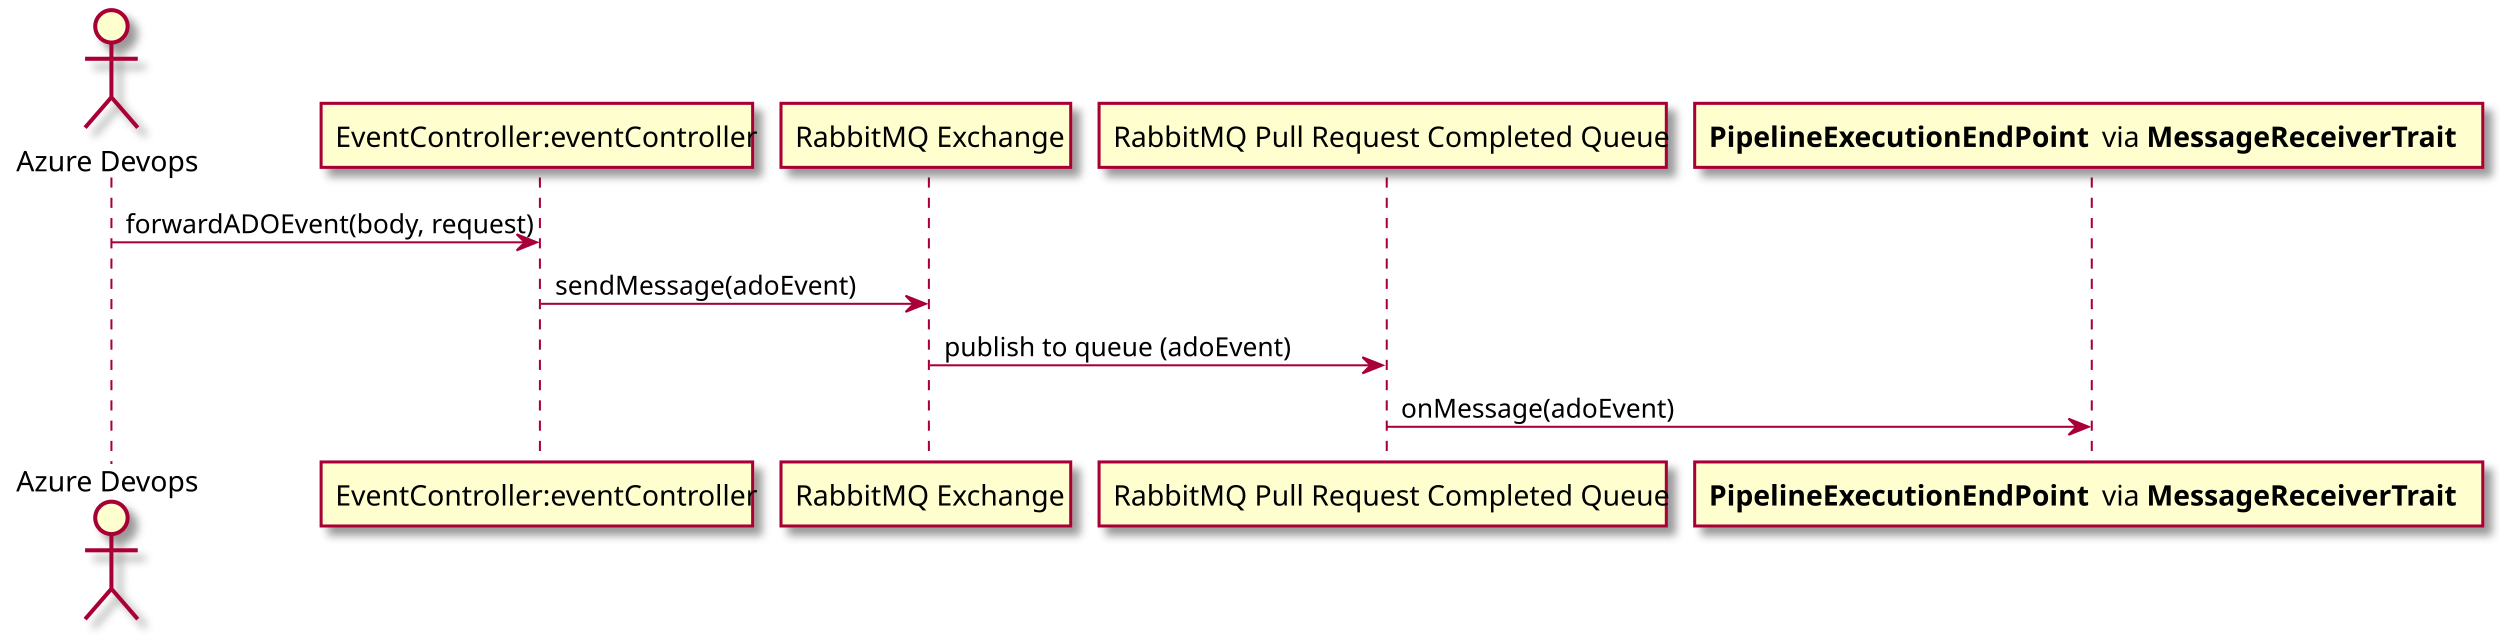
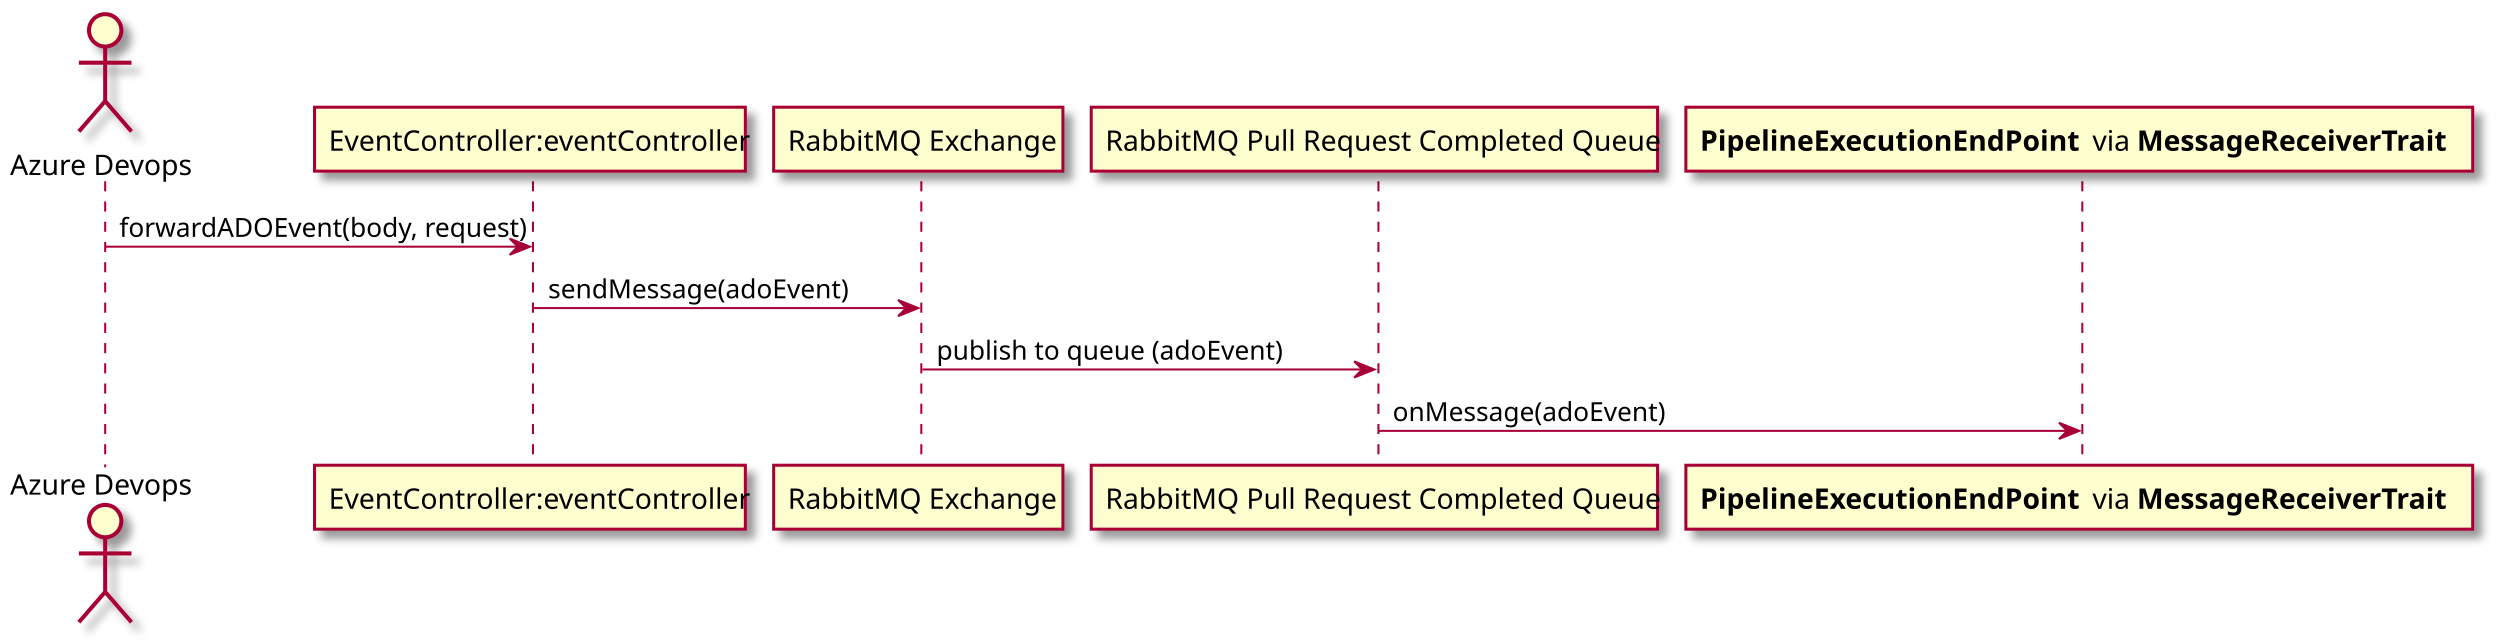
- <svg xmlns="http://www.w3.org/2000/svg" contentScriptType="application/ecmascript" contentStyleType="text/css" height="314px" preserveAspectRatio="none" style="width:1234px;height:314px;" version="1.1" viewBox="0 0 1234 314" width="1234px" zoomAndPan="magnify">
+ <svg xmlns="http://www.w3.org/2000/svg" contentScriptType="application/ecmascript" contentStyleType="text/css" height="316px" preserveAspectRatio="none" style="width:1236px;height:316px;" version="1.1" viewBox="0 0 1236 316" width="1236px" zoomAndPan="magnify">
  <defs>
-     <filter height="300%" id="fh6si0k" width="300%" x="-1" y="-1">
+     <filter height="300%" id="fhrz2e7jttizi" width="300%" x="-1" y="-1">
      <feGaussianBlur result="blurOut" stdDeviation="2.0" />
      <feColorMatrix in="blurOut" result="blurOut2" type="matrix" values="0 0 0 0 0 0 0 0 0 0 0 0 0 0 0 0 0 0 .4 0" />
      <feOffset dx="4.0" dy="4.0" in="blurOut2" result="blurOut3" />
      <feBlend in="SourceGraphic" in2="blurOut3" mode="normal" />
    </filter>
  </defs>
  <g>
-     <line style="stroke: #A80036; stroke-width: 1.0; stroke-dasharray: 5.0,5.0;" x1="55" x2="55" y1="87.609" y2="229.016" />
-     <line style="stroke: #A80036; stroke-width: 1.0; stroke-dasharray: 5.0,5.0;" x1="266.5" x2="266.5" y1="87.609" y2="229.016" />
-     <line style="stroke: #A80036; stroke-width: 1.0; stroke-dasharray: 5.0,5.0;" x1="458.5" x2="458.5" y1="87.609" y2="229.016" />
-     <line style="stroke: #A80036; stroke-width: 1.0; stroke-dasharray: 5.0,5.0;" x1="684.5" x2="684.5" y1="87.609" y2="229.016" />
-     <line style="stroke: #A80036; stroke-width: 1.0; stroke-dasharray: 5.0,5.0;" x1="1032.5" x2="1032.5" y1="87.609" y2="229.016" />
-     <text fill="#000000" font-family="sans-serif" font-size="14" lengthAdjust="spacingAndGlyphs" textLength="88" x="8" y="84.533">Azure Devops</text>
-     <ellipse cx="55" cy="13" fill="#FEFECE" filter="url(#fh6si0k)" rx="8" ry="8" style="stroke: #A80036; stroke-width: 2.0;" />
-     <path d="M55,21 L55,48 M42,29 L68,29 M55,48 L42,63 M55,48 L68,63 " fill="#FEFECE" filter="url(#fh6si0k)" style="stroke: #A80036; stroke-width: 2.0;" />
-     <text fill="#000000" font-family="sans-serif" font-size="14" lengthAdjust="spacingAndGlyphs" textLength="88" x="8" y="242.549">Azure Devops</text>
-     <ellipse cx="55" cy="255.625" fill="#FEFECE" filter="url(#fh6si0k)" rx="8" ry="8" style="stroke: #A80036; stroke-width: 2.0;" />
-     <path d="M55,263.625 L55,290.625 M42,271.625 L68,271.625 M55,290.625 L42,305.625 M55,290.625 L68,305.625 " fill="#FEFECE" filter="url(#fh6si0k)" style="stroke: #A80036; stroke-width: 2.0;" />
-     <rect fill="#FEFECE" filter="url(#fh6si0k)" height="31.609" style="stroke: #A80036; stroke-width: 1.5;" width="213" x="158.5" y="51" />
-     <text fill="#000000" font-family="sans-serif" font-size="14" lengthAdjust="spacingAndGlyphs" textLength="199" x="165.5" y="72.533">EventController:eventController</text>
-     <rect fill="#FEFECE" filter="url(#fh6si0k)" height="31.609" style="stroke: #A80036; stroke-width: 1.5;" width="213" x="158.5" y="228.016" />
-     <text fill="#000000" font-family="sans-serif" font-size="14" lengthAdjust="spacingAndGlyphs" textLength="199" x="165.5" y="249.549">EventController:eventController</text>
-     <rect fill="#FEFECE" filter="url(#fh6si0k)" height="31.609" style="stroke: #A80036; stroke-width: 1.5;" width="143" x="385.5" y="51" />
-     <text fill="#000000" font-family="sans-serif" font-size="14" lengthAdjust="spacingAndGlyphs" textLength="129" x="392.5" y="72.533">RabbitMQ Exchange</text>
-     <rect fill="#FEFECE" filter="url(#fh6si0k)" height="31.609" style="stroke: #A80036; stroke-width: 1.5;" width="143" x="385.5" y="228.016" />
-     <text fill="#000000" font-family="sans-serif" font-size="14" lengthAdjust="spacingAndGlyphs" textLength="129" x="392.5" y="249.549">RabbitMQ Exchange</text>
-     <rect fill="#FEFECE" filter="url(#fh6si0k)" height="31.609" style="stroke: #A80036; stroke-width: 1.5;" width="280" x="542.5" y="51" />
-     <text fill="#000000" font-family="sans-serif" font-size="14" lengthAdjust="spacingAndGlyphs" textLength="266" x="549.5" y="72.533">RabbitMQ Pull Request Completed Queue</text>
-     <rect fill="#FEFECE" filter="url(#fh6si0k)" height="31.609" style="stroke: #A80036; stroke-width: 1.5;" width="280" x="542.5" y="228.016" />
-     <text fill="#000000" font-family="sans-serif" font-size="14" lengthAdjust="spacingAndGlyphs" textLength="266" x="549.5" y="249.549">RabbitMQ Pull Request Completed Queue</text>
-     <rect fill="#FEFECE" filter="url(#fh6si0k)" height="31.609" style="stroke: #A80036; stroke-width: 1.5;" width="389" x="836.5" y="51" />
-     <text fill="#000000" font-family="sans-serif" font-size="14" font-weight="bold" lengthAdjust="spacingAndGlyphs" textLength="190" x="843.5" y="72.533">PipelineExecutionEndPoint</text>
-     <text fill="#000000" font-family="sans-serif" font-size="14" lengthAdjust="spacingAndGlyphs" textLength="18" x="1037.5" y="72.533">via</text>
-     <text fill="#000000" font-family="sans-serif" font-size="14" font-weight="bold" lengthAdjust="spacingAndGlyphs" textLength="159" x="1059.5" y="72.533">MessageReceiverTrait</text>
-     <rect fill="#FEFECE" filter="url(#fh6si0k)" height="31.609" style="stroke: #A80036; stroke-width: 1.5;" width="389" x="836.5" y="228.016" />
-     <text fill="#000000" font-family="sans-serif" font-size="14" font-weight="bold" lengthAdjust="spacingAndGlyphs" textLength="190" x="843.5" y="249.549">PipelineExecutionEndPoint</text>
-     <text fill="#000000" font-family="sans-serif" font-size="14" lengthAdjust="spacingAndGlyphs" textLength="18" x="1037.5" y="249.549">via</text>
-     <text fill="#000000" font-family="sans-serif" font-size="14" font-weight="bold" lengthAdjust="spacingAndGlyphs" textLength="159" x="1059.5" y="249.549">MessageReceiverTrait</text>
-     <polygon fill="#A80036" points="255,115.609,265,119.609,255,123.609,259,119.609" style="stroke: #A80036; stroke-width: 1.0;" />
-     <line style="stroke: #A80036; stroke-width: 1.0;" x1="55" x2="261" y1="119.609" y2="119.609" />
-     <text fill="#000000" font-family="sans-serif" font-size="13" lengthAdjust="spacingAndGlyphs" textLength="188" x="62" y="115.105">forwardADOEvent(body, request)</text>
-     <polygon fill="#A80036" points="447,145.961,457,149.961,447,153.961,451,149.961" style="stroke: #A80036; stroke-width: 1.0;" />
-     <line style="stroke: #A80036; stroke-width: 1.0;" x1="267" x2="453" y1="149.961" y2="149.961" />
-     <text fill="#000000" font-family="sans-serif" font-size="13" lengthAdjust="spacingAndGlyphs" textLength="142" x="274" y="145.456">sendMessage(adoEvent)</text>
-     <polygon fill="#A80036" points="672.5,176.312,682.5,180.312,672.5,184.312,676.5,180.312" style="stroke: #A80036; stroke-width: 1.0;" />
-     <line style="stroke: #A80036; stroke-width: 1.0;" x1="459" x2="678.5" y1="180.312" y2="180.312" />
-     <text fill="#000000" font-family="sans-serif" font-size="13" lengthAdjust="spacingAndGlyphs" textLength="160" x="466" y="175.808">publish to queue (adoEvent)</text>
-     <polygon fill="#A80036" points="1021,206.664,1031,210.664,1021,214.664,1025,210.664" style="stroke: #A80036; stroke-width: 1.0;" />
-     <line style="stroke: #A80036; stroke-width: 1.0;" x1="684.5" x2="1027" y1="210.664" y2="210.664" />
-     <text fill="#000000" font-family="sans-serif" font-size="13" lengthAdjust="spacingAndGlyphs" textLength="128" x="691.5" y="206.159">onMessage(adoEvent)</text>
+     <line style="stroke:#A80036;stroke-width:1.0;stroke-dasharray:5.0,5.0;" x1="52" x2="52" y1="89.609" y2="231.016" />
+     <line style="stroke:#A80036;stroke-width:1.0;stroke-dasharray:5.0,5.0;" x1="263.5" x2="263.5" y1="89.609" y2="231.016" />
+     <line style="stroke:#A80036;stroke-width:1.0;stroke-dasharray:5.0,5.0;" x1="455.5" x2="455.5" y1="89.609" y2="231.016" />
+     <line style="stroke:#A80036;stroke-width:1.0;stroke-dasharray:5.0,5.0;" x1="681.5" x2="681.5" y1="89.609" y2="231.016" />
+     <line style="stroke:#A80036;stroke-width:1.0;stroke-dasharray:5.0,5.0;" x1="1029.5" x2="1029.5" y1="89.609" y2="231.016" />
+     <text fill="#000000" font-family="sans-serif" font-size="14" lengthAdjust="spacing" textLength="88" x="5" y="86.533">Azure Devops</text>
+     <ellipse cx="52" cy="15" fill="#FEFECE" filter="url(#fhrz2e7jttizi)" rx="8" ry="8" style="stroke:#A80036;stroke-width:2.0;" />
+     <path d="M52,23 L52,50 M39,31 L65,31 M52,50 L39,65 M52,50 L65,65 " fill="none" filter="url(#fhrz2e7jttizi)" style="stroke:#A80036;stroke-width:2.0;" />
+     <text fill="#000000" font-family="sans-serif" font-size="14" lengthAdjust="spacing" textLength="88" x="5" y="244.549">Azure Devops</text>
+     <ellipse cx="52" cy="257.625" fill="#FEFECE" filter="url(#fhrz2e7jttizi)" rx="8" ry="8" style="stroke:#A80036;stroke-width:2.0;" />
+     <path d="M52,265.625 L52,292.625 M39,273.625 L65,273.625 M52,292.625 L39,307.625 M52,292.625 L65,307.625 " fill="none" filter="url(#fhrz2e7jttizi)" style="stroke:#A80036;stroke-width:2.0;" />
+     <rect fill="#FEFECE" filter="url(#fhrz2e7jttizi)" height="31.609" style="stroke:#A80036;stroke-width:1.5;" width="213" x="155.5" y="53" />
+     <text fill="#000000" font-family="sans-serif" font-size="14" lengthAdjust="spacing" textLength="199" x="162.5" y="74.533">EventController:eventController</text>
+     <rect fill="#FEFECE" filter="url(#fhrz2e7jttizi)" height="31.609" style="stroke:#A80036;stroke-width:1.5;" width="213" x="155.5" y="230.016" />
+     <text fill="#000000" font-family="sans-serif" font-size="14" lengthAdjust="spacing" textLength="199" x="162.5" y="251.549">EventController:eventController</text>
+     <rect fill="#FEFECE" filter="url(#fhrz2e7jttizi)" height="31.609" style="stroke:#A80036;stroke-width:1.5;" width="143" x="382.5" y="53" />
+     <text fill="#000000" font-family="sans-serif" font-size="14" lengthAdjust="spacing" textLength="129" x="389.5" y="74.533">RabbitMQ Exchange</text>
+     <rect fill="#FEFECE" filter="url(#fhrz2e7jttizi)" height="31.609" style="stroke:#A80036;stroke-width:1.5;" width="143" x="382.5" y="230.016" />
+     <text fill="#000000" font-family="sans-serif" font-size="14" lengthAdjust="spacing" textLength="129" x="389.5" y="251.549">RabbitMQ Exchange</text>
+     <rect fill="#FEFECE" filter="url(#fhrz2e7jttizi)" height="31.609" style="stroke:#A80036;stroke-width:1.5;" width="280" x="539.5" y="53" />
+     <text fill="#000000" font-family="sans-serif" font-size="14" lengthAdjust="spacing" textLength="266" x="546.5" y="74.533">RabbitMQ Pull Request Completed Queue</text>
+     <rect fill="#FEFECE" filter="url(#fhrz2e7jttizi)" height="31.609" style="stroke:#A80036;stroke-width:1.5;" width="280" x="539.5" y="230.016" />
+     <text fill="#000000" font-family="sans-serif" font-size="14" lengthAdjust="spacing" textLength="266" x="546.5" y="251.549">RabbitMQ Pull Request Completed Queue</text>
+     <rect fill="#FEFECE" filter="url(#fhrz2e7jttizi)" height="31.609" style="stroke:#A80036;stroke-width:1.5;" width="389" x="833.5" y="53" />
+     <text fill="#000000" font-family="sans-serif" font-size="14" font-weight="bold" lengthAdjust="spacing" textLength="190" x="840.5" y="74.533">PipelineExecutionEndPoint</text>
+     <text fill="#000000" font-family="sans-serif" font-size="14" lengthAdjust="spacing" textLength="18" x="1034.5" y="74.533">via</text>
+     <text fill="#000000" font-family="sans-serif" font-size="14" font-weight="bold" lengthAdjust="spacing" textLength="159" x="1056.5" y="74.533">MessageReceiverTrait</text>
+     <rect fill="#FEFECE" filter="url(#fhrz2e7jttizi)" height="31.609" style="stroke:#A80036;stroke-width:1.5;" width="389" x="833.5" y="230.016" />
+     <text fill="#000000" font-family="sans-serif" font-size="14" font-weight="bold" lengthAdjust="spacing" textLength="190" x="840.5" y="251.549">PipelineExecutionEndPoint</text>
+     <text fill="#000000" font-family="sans-serif" font-size="14" lengthAdjust="spacing" textLength="18" x="1034.5" y="251.549">via</text>
+     <text fill="#000000" font-family="sans-serif" font-size="14" font-weight="bold" lengthAdjust="spacing" textLength="159" x="1056.5" y="251.549">MessageReceiverTrait</text>
+     <polygon fill="#A80036" points="252,117.961,262,121.961,252,125.961,256,121.961" style="stroke:#A80036;stroke-width:1.0;" />
+     <line style="stroke:#A80036;stroke-width:1.0;" x1="52" x2="258" y1="121.961" y2="121.961" />
+     <text fill="#000000" font-family="sans-serif" font-size="13" lengthAdjust="spacing" textLength="188" x="59" y="117.105">forwardADOEvent(body, request)</text>
+     <polygon fill="#A80036" points="444,148.312,454,152.312,444,156.312,448,152.312" style="stroke:#A80036;stroke-width:1.0;" />
+     <line style="stroke:#A80036;stroke-width:1.0;" x1="264" x2="450" y1="152.312" y2="152.312" />
+     <text fill="#000000" font-family="sans-serif" font-size="13" lengthAdjust="spacing" textLength="142" x="271" y="147.456">sendMessage(adoEvent)</text>
+     <polygon fill="#A80036" points="669.5,178.664,679.5,182.664,669.5,186.664,673.5,182.664" style="stroke:#A80036;stroke-width:1.0;" />
+     <line style="stroke:#A80036;stroke-width:1.0;" x1="456" x2="675.5" y1="182.664" y2="182.664" />
+     <text fill="#000000" font-family="sans-serif" font-size="13" lengthAdjust="spacing" textLength="160" x="463" y="177.808">publish to queue (adoEvent)</text>
+     <polygon fill="#A80036" points="1018,209.016,1028,213.016,1018,217.016,1022,213.016" style="stroke:#A80036;stroke-width:1.0;" />
+     <line style="stroke:#A80036;stroke-width:1.0;" x1="681.5" x2="1024" y1="213.016" y2="213.016" />
+     <text fill="#000000" font-family="sans-serif" font-size="13" lengthAdjust="spacing" textLength="128" x="688.5" y="208.159">onMessage(adoEvent)</text>
  </g>
</svg>
